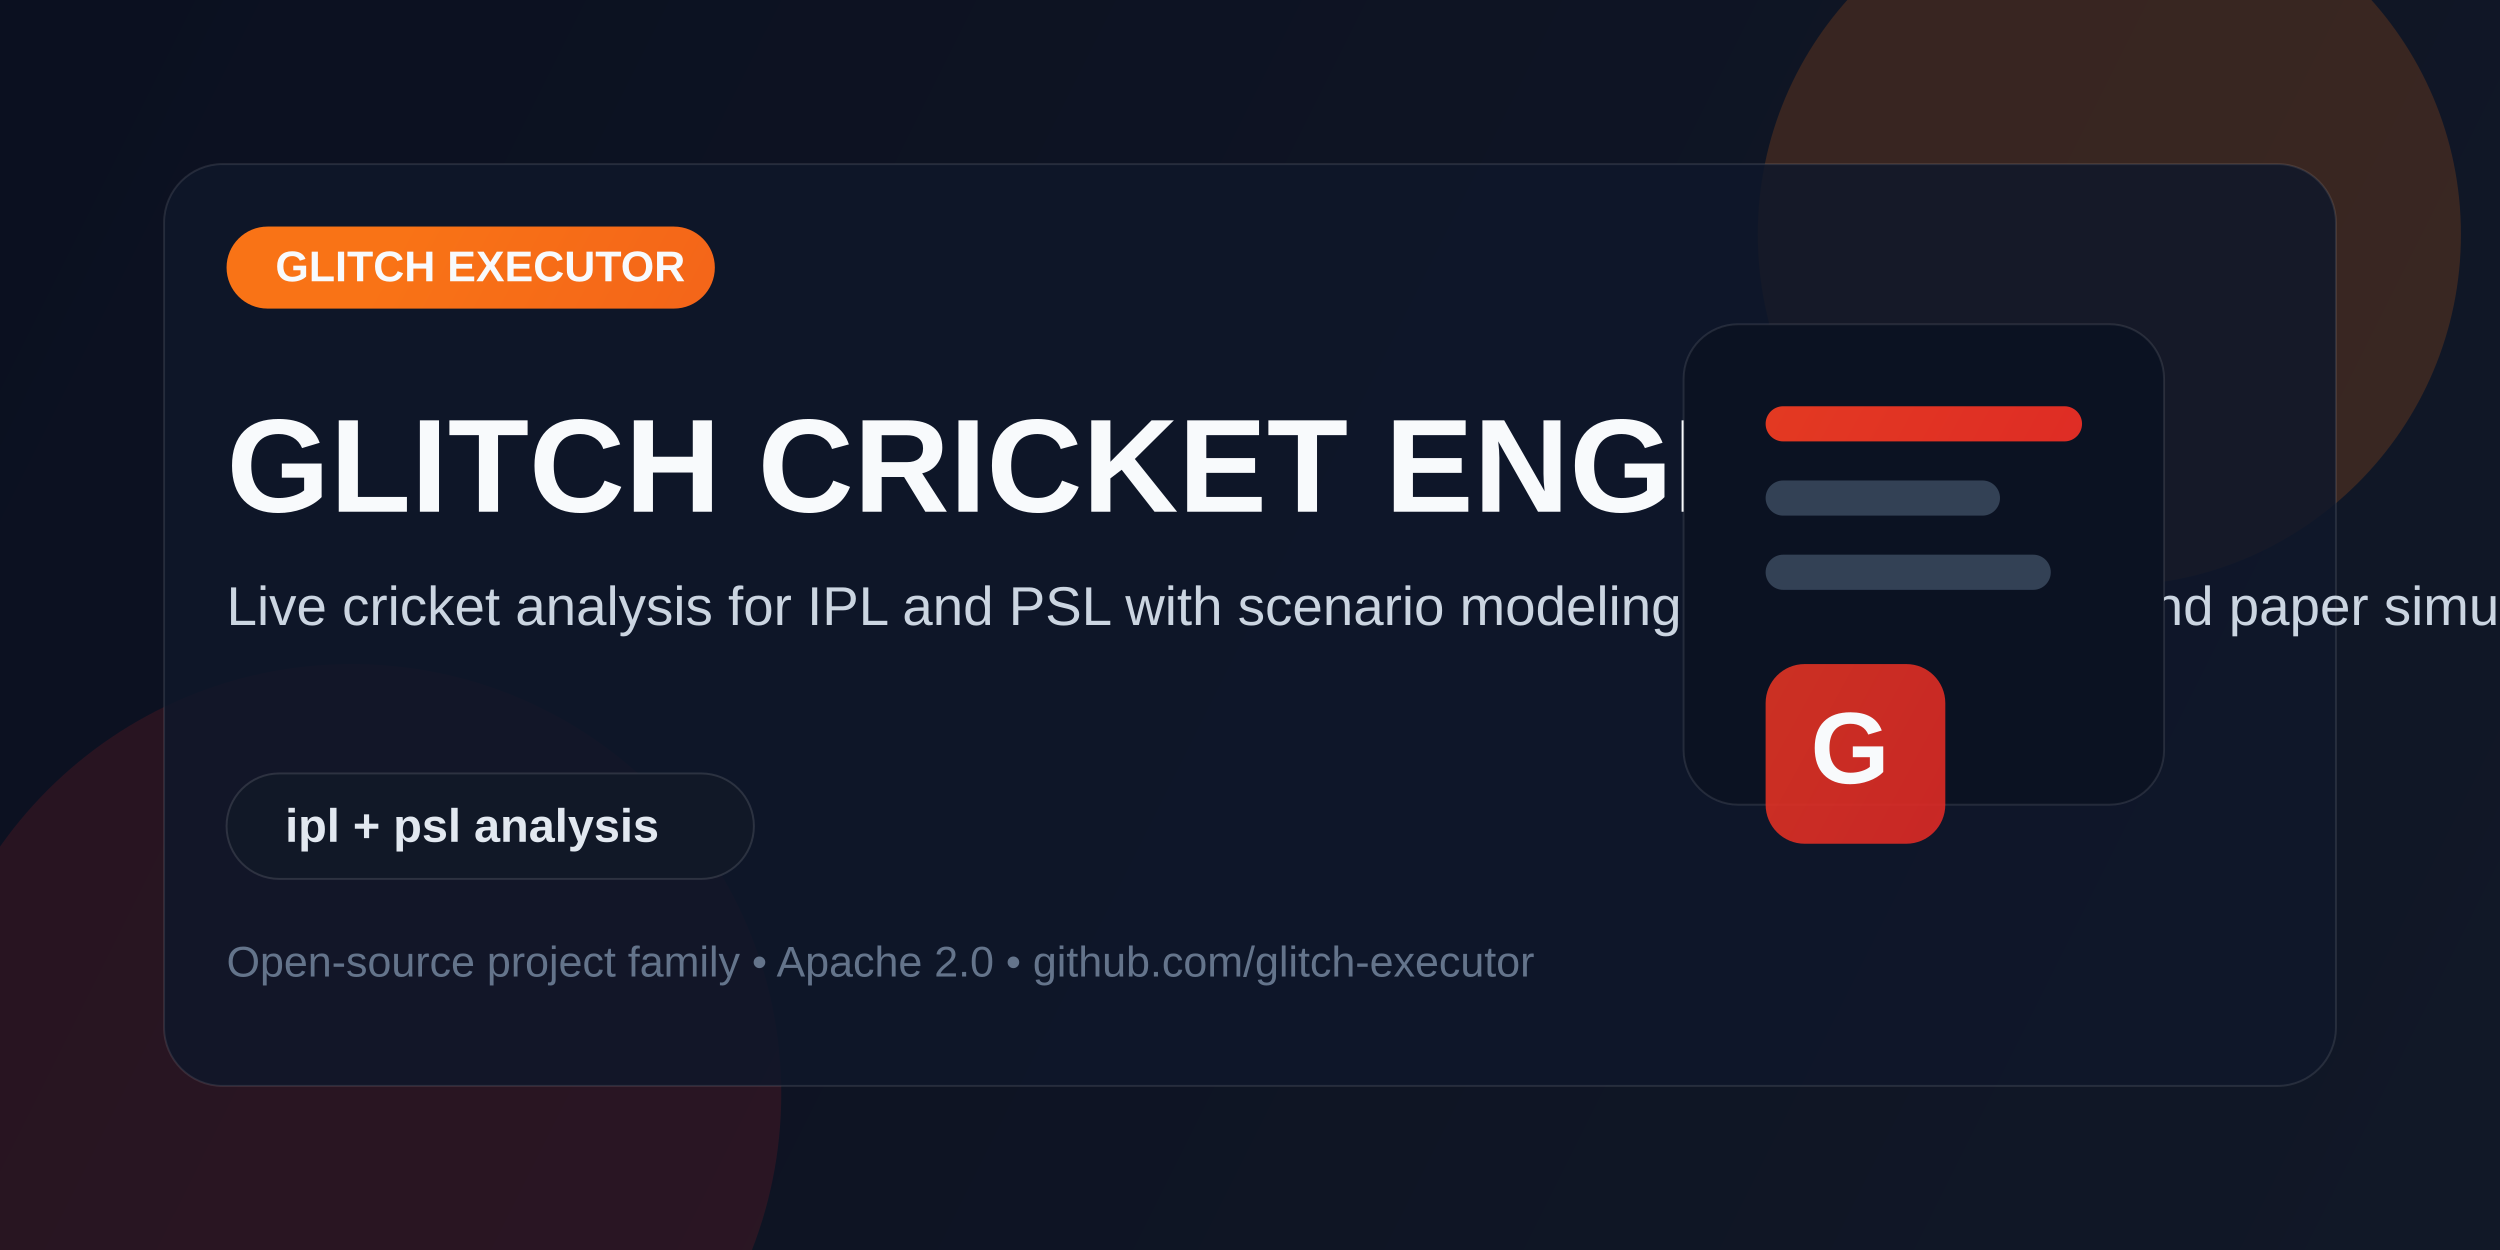
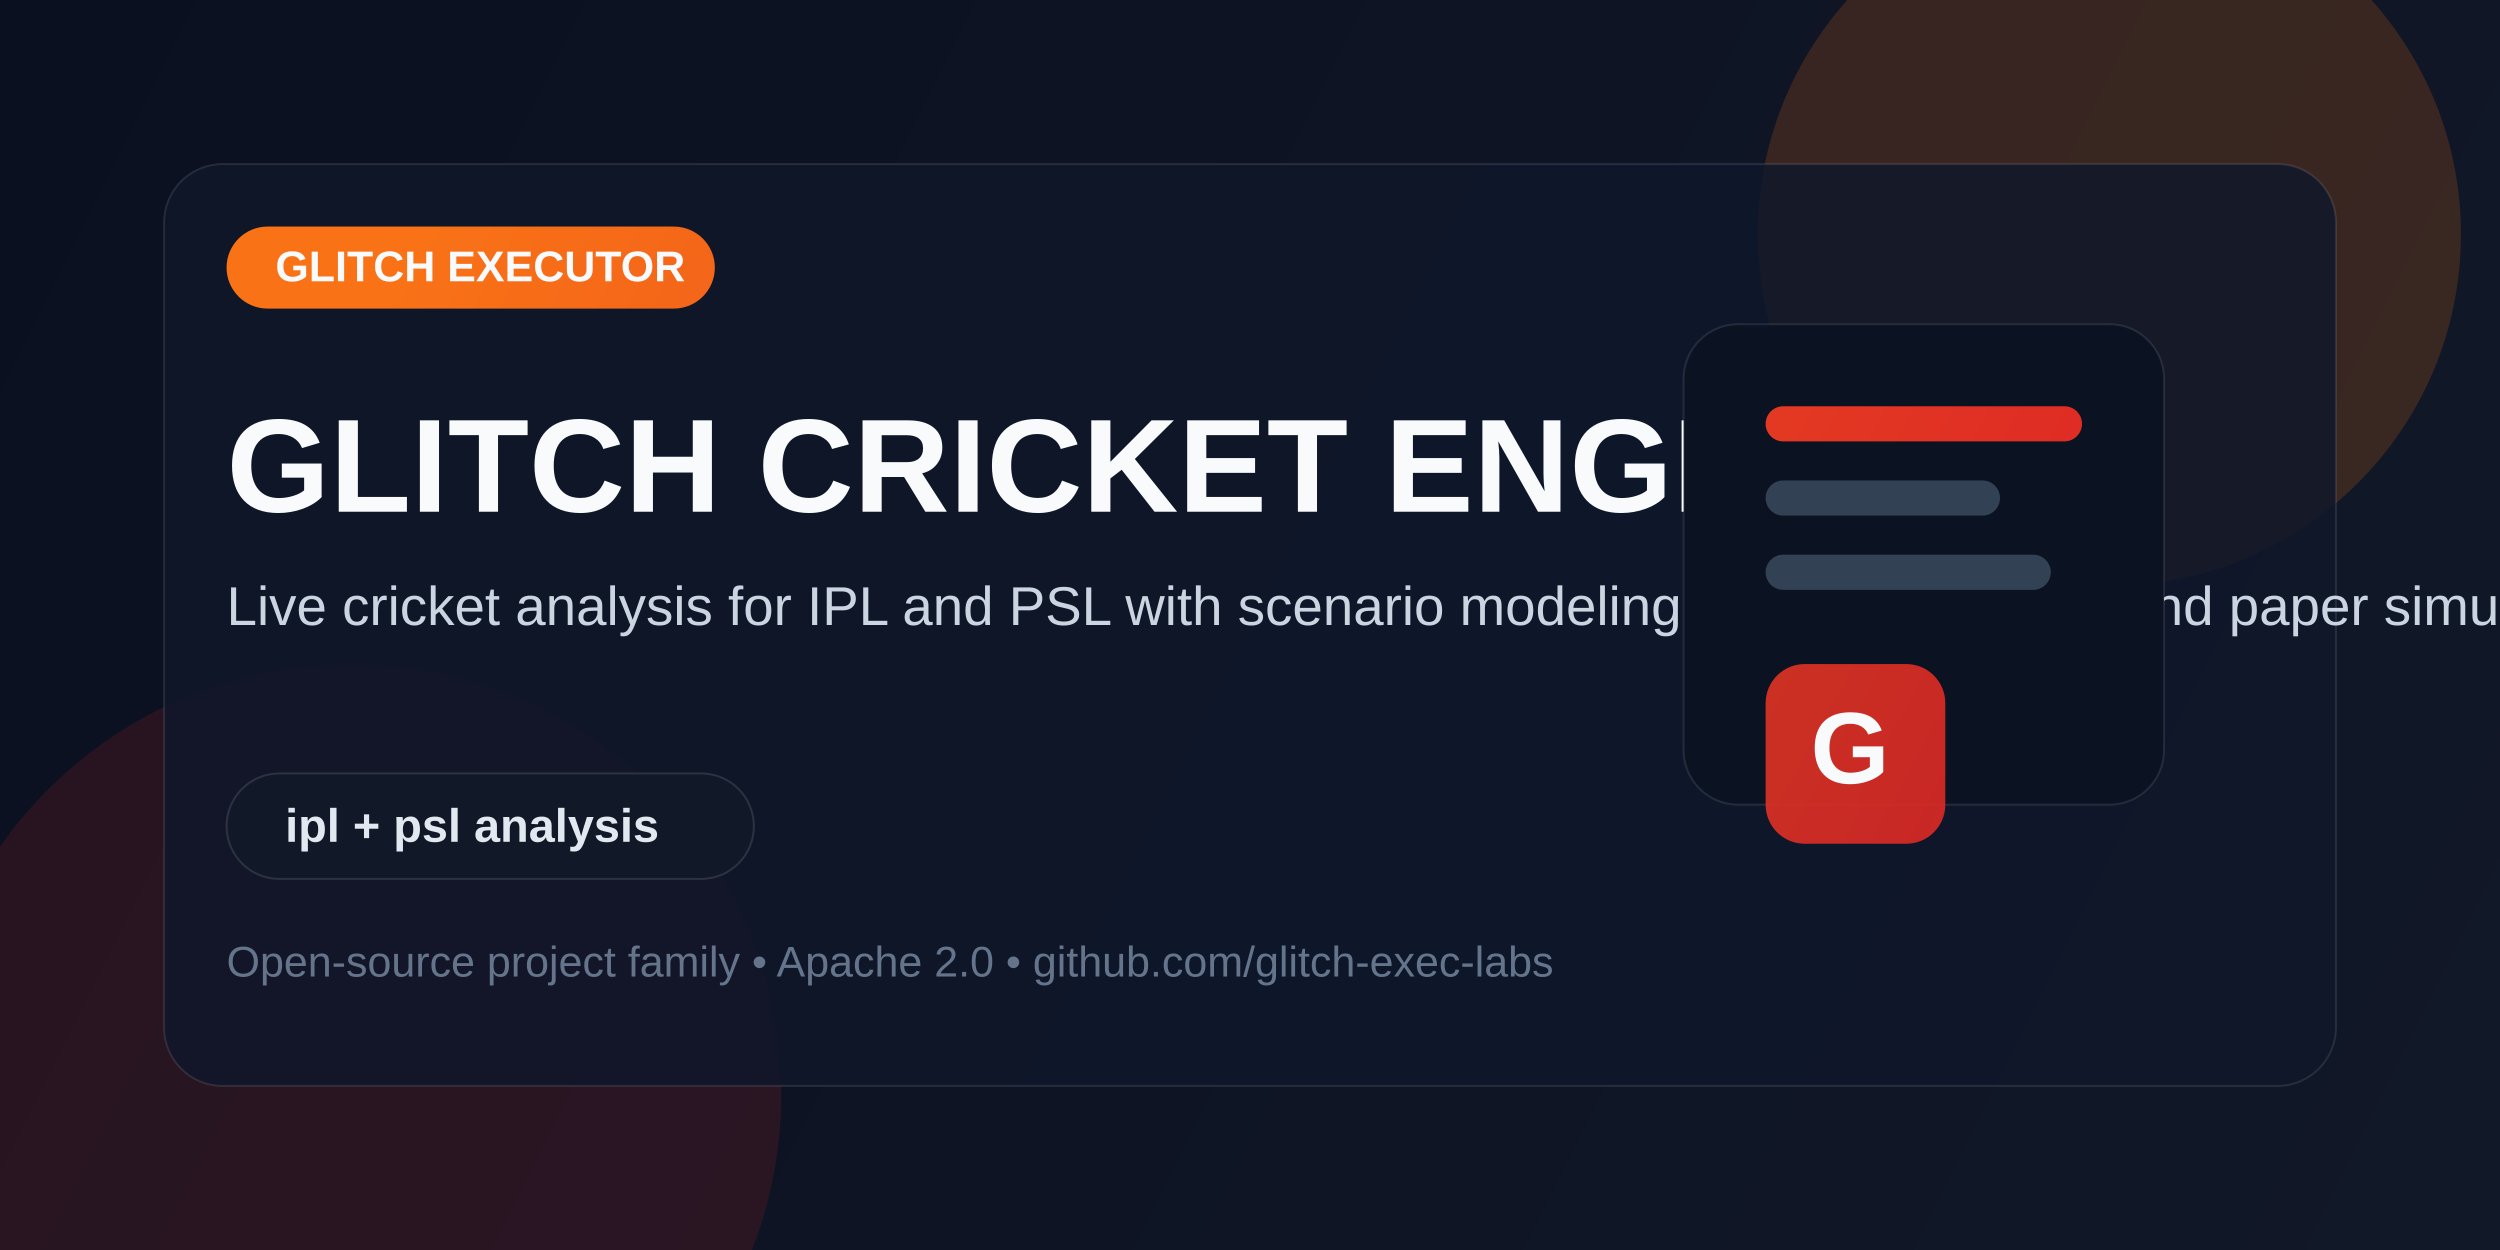
<svg xmlns="http://www.w3.org/2000/svg" width="1280" height="640" viewBox="0 0 1280 640" fill="none">
  <defs>
    <linearGradient id="bg" x1="0" y1="0" x2="1280" y2="640" gradientUnits="userSpaceOnUse">
      <stop stop-color="#0B1020" />
      <stop offset="1" stop-color="#111827" />
    </linearGradient>
    <linearGradient id="accent" x1="210" y1="110" x2="980" y2="530" gradientUnits="userSpaceOnUse">
      <stop stop-color="#f97316" />
      <stop offset="1" stop-color="#dc2626" />
    </linearGradient>
  </defs>
  <rect width="1280" height="640" fill="url(#bg)" />
  <circle cx="1080" cy="120" r="180" fill="#f97316" fill-opacity="0.18" />
  <circle cx="180" cy="560" r="220" fill="#dc2626" fill-opacity="0.14" />
  <rect x="84" y="84" width="1112" height="472" rx="30" fill="#0F172A" fill-opacity="0.84" stroke="rgba(255,255,255,0.10)" />
  <rect x="116" y="116" width="250" height="42" rx="21" fill="url(#accent)" />
  <text x="141" y="144" fill="#F8FAFC" font-family="Arial, Helvetica, sans-serif" font-size="22" font-weight="700">GLITCH EXECUTOR</text>
  <text x="116" y="262" fill="#F8FAFC" font-family="Arial, Helvetica, sans-serif" font-size="68" font-weight="800">GLITCH CRICKET ENGINE</text>
  <text x="116" y="320" fill="#CBD5E1" font-family="Arial, Helvetica, sans-serif" font-size="28">Live cricket analysis for IPL and PSL with scenario modeling, recorder tooling, and paper simulation.</text>
  <rect x="116" y="396" width="270" height="54" rx="27" fill="#111827" stroke="rgba(255,255,255,0.12)" />
  <text x="146" y="431" fill="#E2E8F0" font-family="Arial, Helvetica, sans-serif" font-size="24" font-weight="700">ipl + psl analysis</text>
  <rect x="862" y="166" width="246" height="246" rx="28" fill="#0B1222" stroke="rgba(255,255,255,0.10)" />
  <rect x="904" y="208" width="162" height="18" rx="9" fill="url(#accent)" />
  <rect x="904" y="246" width="120" height="18" rx="9" fill="#334155" />
  <rect x="904" y="284" width="146" height="18" rx="9" fill="#334155" />
  <rect x="904" y="340" width="92" height="92" rx="20" fill="url(#accent)" fill-opacity="0.90" />
  <text x="927" y="401" fill="#F8FAFC" font-family="Arial, Helvetica, sans-serif" font-size="52" font-weight="800">G</text>
-   <text x="116" y="500" fill="#64748B" font-family="Arial, Helvetica, sans-serif" font-size="22">Open-source project family • Apache 2.0 • github.com/glitch-executor</text>
+   <text x="116" y="500" fill="#64748B" font-family="Arial, Helvetica, sans-serif" font-size="22">Open-source project family • Apache 2.0 • github.com/glitch-exec-labs</text>
</svg>
